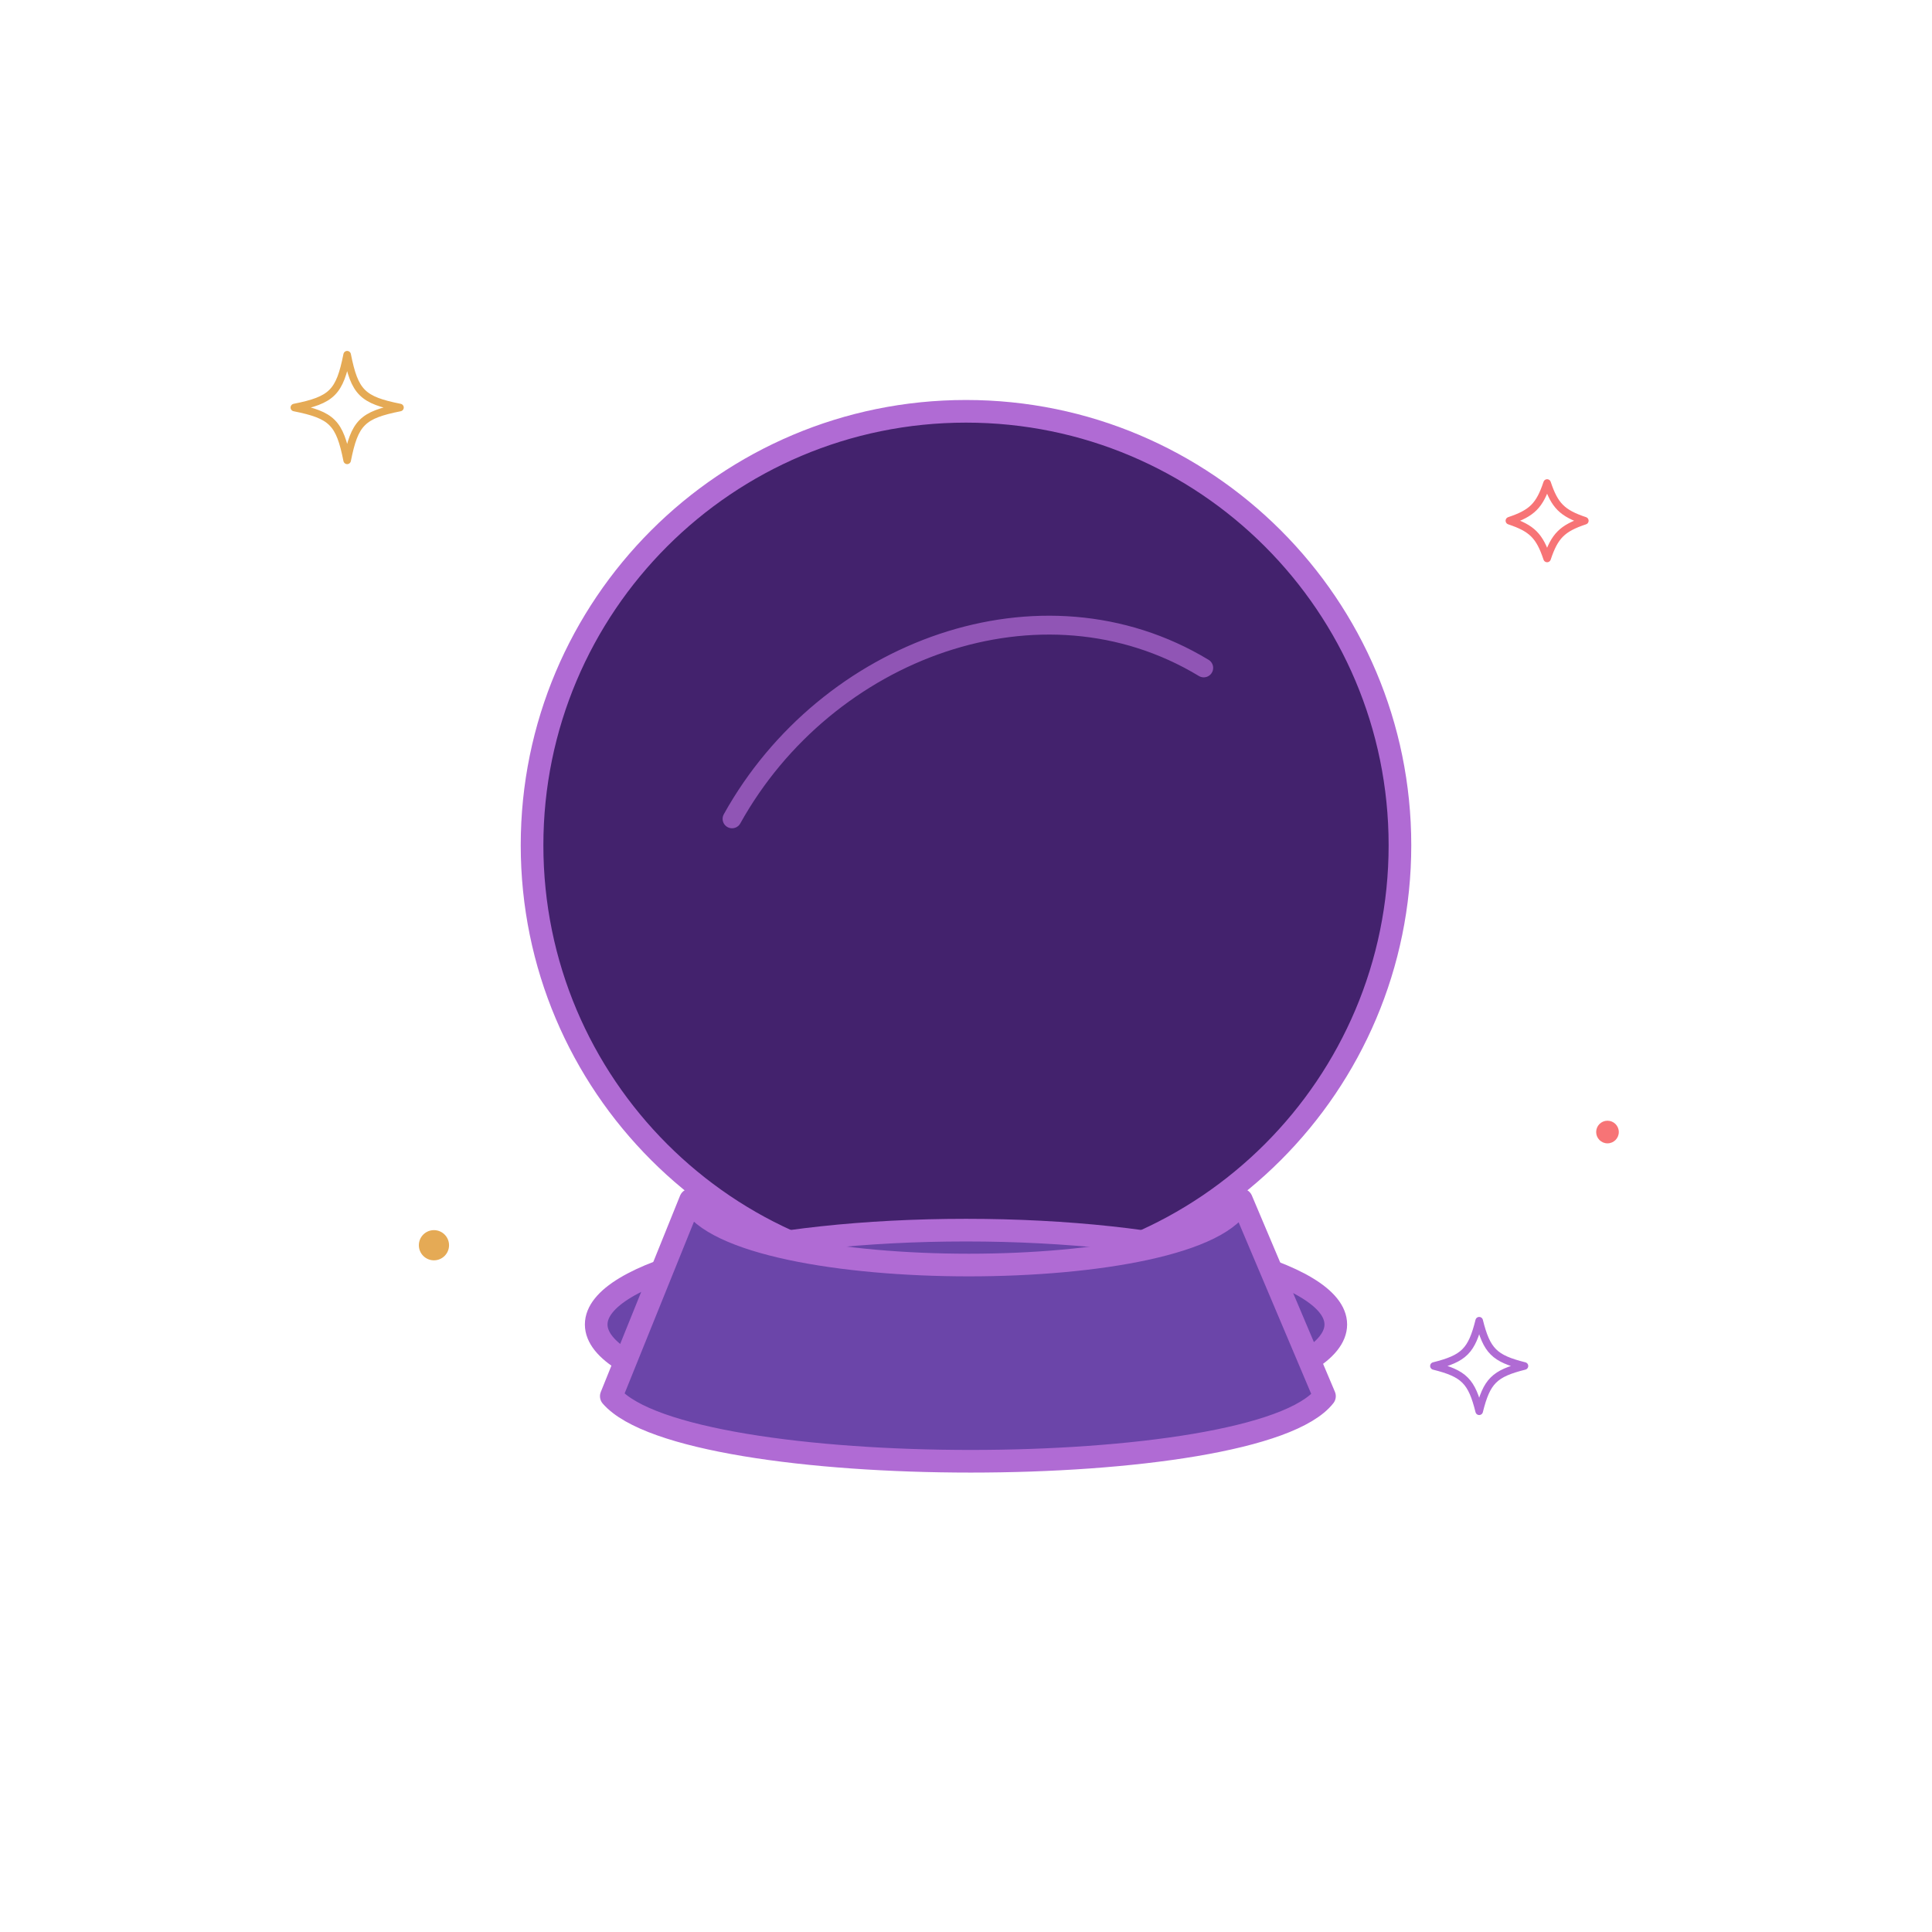
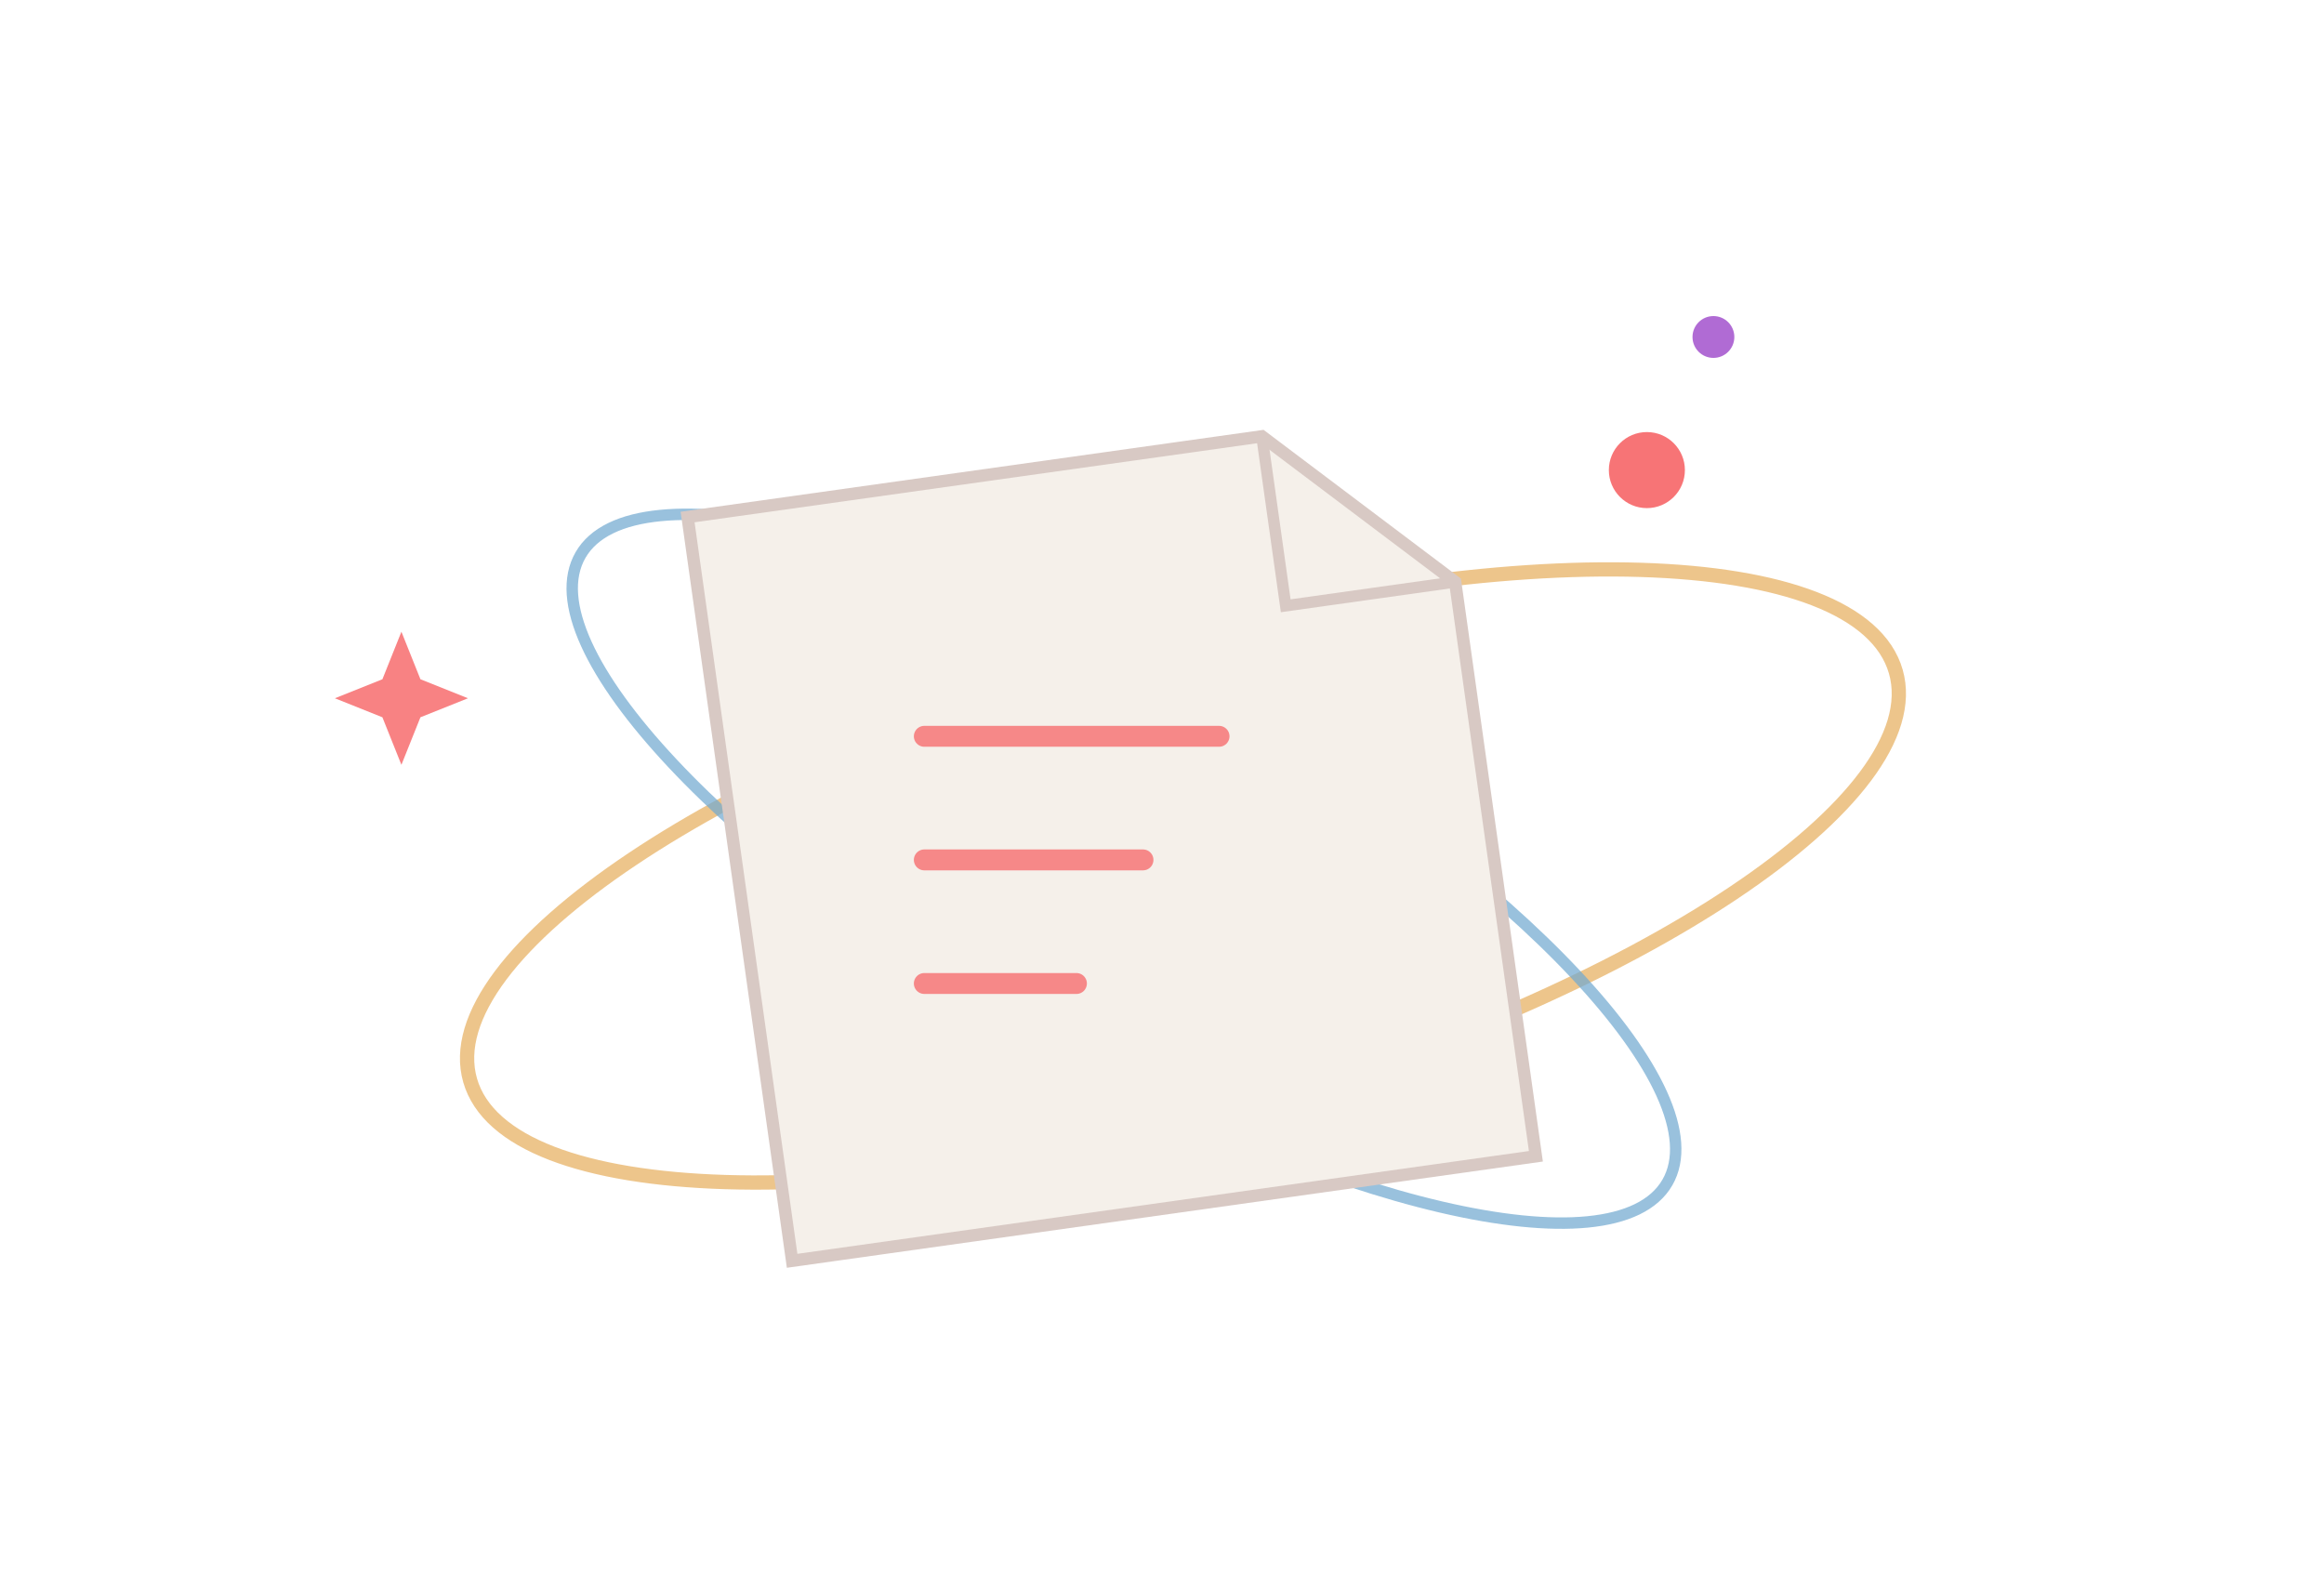
- <svg xmlns="http://www.w3.org/2000/svg" width="512" height="512" viewBox="0 0 512 512">
-   <defs />
-   <circle cx="256" cy="224" r="115" fill="#43226D" stroke="#B06BD4" stroke-width="6" opacity="1" stroke-linecap="round" stroke-linejoin="round" />
-   <ellipse cx="256" cy="351" rx="98" ry="25" fill="#6B45A9" stroke="#B06BD4" stroke-width="6" opacity="1" transform="" stroke-linecap="round" stroke-linejoin="round" />
-   <path d="M 183 318 C 195 341 319 341 329 318 L 351 370 C 333 393 182 393 162 370 Z" fill="#6B45A9" stroke="#B06BD4" stroke-width="6" opacity="1" transform="" stroke-linecap="round" stroke-linejoin="round" />
-   <path d="M 194 217 C 219 172 276 151 319 177" fill="none" stroke="#B06BD4" stroke-width="5" opacity="0.7" transform="" stroke-linecap="round" stroke-linejoin="round" />
-   <path d="M 92 94 C 94 104 96 106 106 108 C 96 110 94 112 92 122 C 90 112 88 110 78 108 C 88 106 90 104 92 94 Z" fill="none" stroke="#E5AA55" stroke-width="2" opacity="1" transform="" stroke-linecap="round" stroke-linejoin="round" />
-   <path d="M 410 128 C 412 134 414 136 420 138 C 414 140 412 142 410 148 C 408 142 406 140 400 138 C 406 136 408 134 410 128 Z" fill="none" stroke="#F77476" stroke-width="2" opacity="1" transform="" stroke-linecap="round" stroke-linejoin="round" />
-   <path d="M 392 350 C 394 358 396 360 404 362 C 396 364 394 366 392 374 C 390 366 388 364 380 362 C 388 360 390 358 392 350 Z" fill="none" stroke="#B06BD4" stroke-width="2" opacity="1" transform="" stroke-linecap="round" stroke-linejoin="round" />
-   <circle cx="115" cy="330" r="4" fill="#E5AA55" stroke="none" stroke-width="0" opacity="1" stroke-linecap="round" stroke-linejoin="round" />
-   <circle cx="426" cy="300" r="3" fill="#F77476" stroke="none" stroke-width="0" opacity="1" stroke-linecap="round" stroke-linejoin="round" />
+ <svg xmlns="http://www.w3.org/2000/svg" width="220" height="150" viewBox="0 0 220 150" role="img" aria-label="Folded note orbiting a moon and star">
+   <g transform="translate(110 76) scale(.9)">
+     <ellipse cx="0" cy="8" rx="78" ry="25" fill="none" stroke="#E5AA55" stroke-width="1.5" opacity=".68" transform="rotate(-16)" />
+     <ellipse cx="0" cy="8" rx="66" ry="20" fill="none" stroke="#71A9D0" stroke-width="1.2" opacity=".72" transform="rotate(30)" />
+     <circle cx="-8" cy="6" r="30" fill="#2C3650" stroke="#B06BD4" stroke-width="1.2" />
+     <path d="M-1 -20c-13 7-17 24-8 36 7 9 18 13 28 9-12-8-17-29-4-42-5-4-10-5-16-3Z" fill="#E5AA55" opacity=".86" />
+     <path d="M-45 -36h61l18 18v61h-79Z" fill="#F5F0EA" stroke="#D8C9C4" stroke-width="1.3" transform="rotate(-8 -5 2)" />
+     <path d="M16 -36v18h18" fill="none" stroke="#D8C9C4" stroke-width="1.2" transform="rotate(-8 -5 2)" />
+     <path d="M-25 -7h31m-31 13h23m-23 13h16" stroke="#F77476" stroke-width="2.2" stroke-linecap="round" opacity=".84" />
+     <circle cx="51" cy="-35" r="4" fill="#F77476" />
+     <circle cx="58" cy="-49" r="2.2" fill="#B06BD4" />
+     <path d="M-80 -18l2 5 5 2-5 2-2 5-2-5-5-2 5-2Z" fill="#F77476" opacity=".9" />
+   </g>
</svg>
